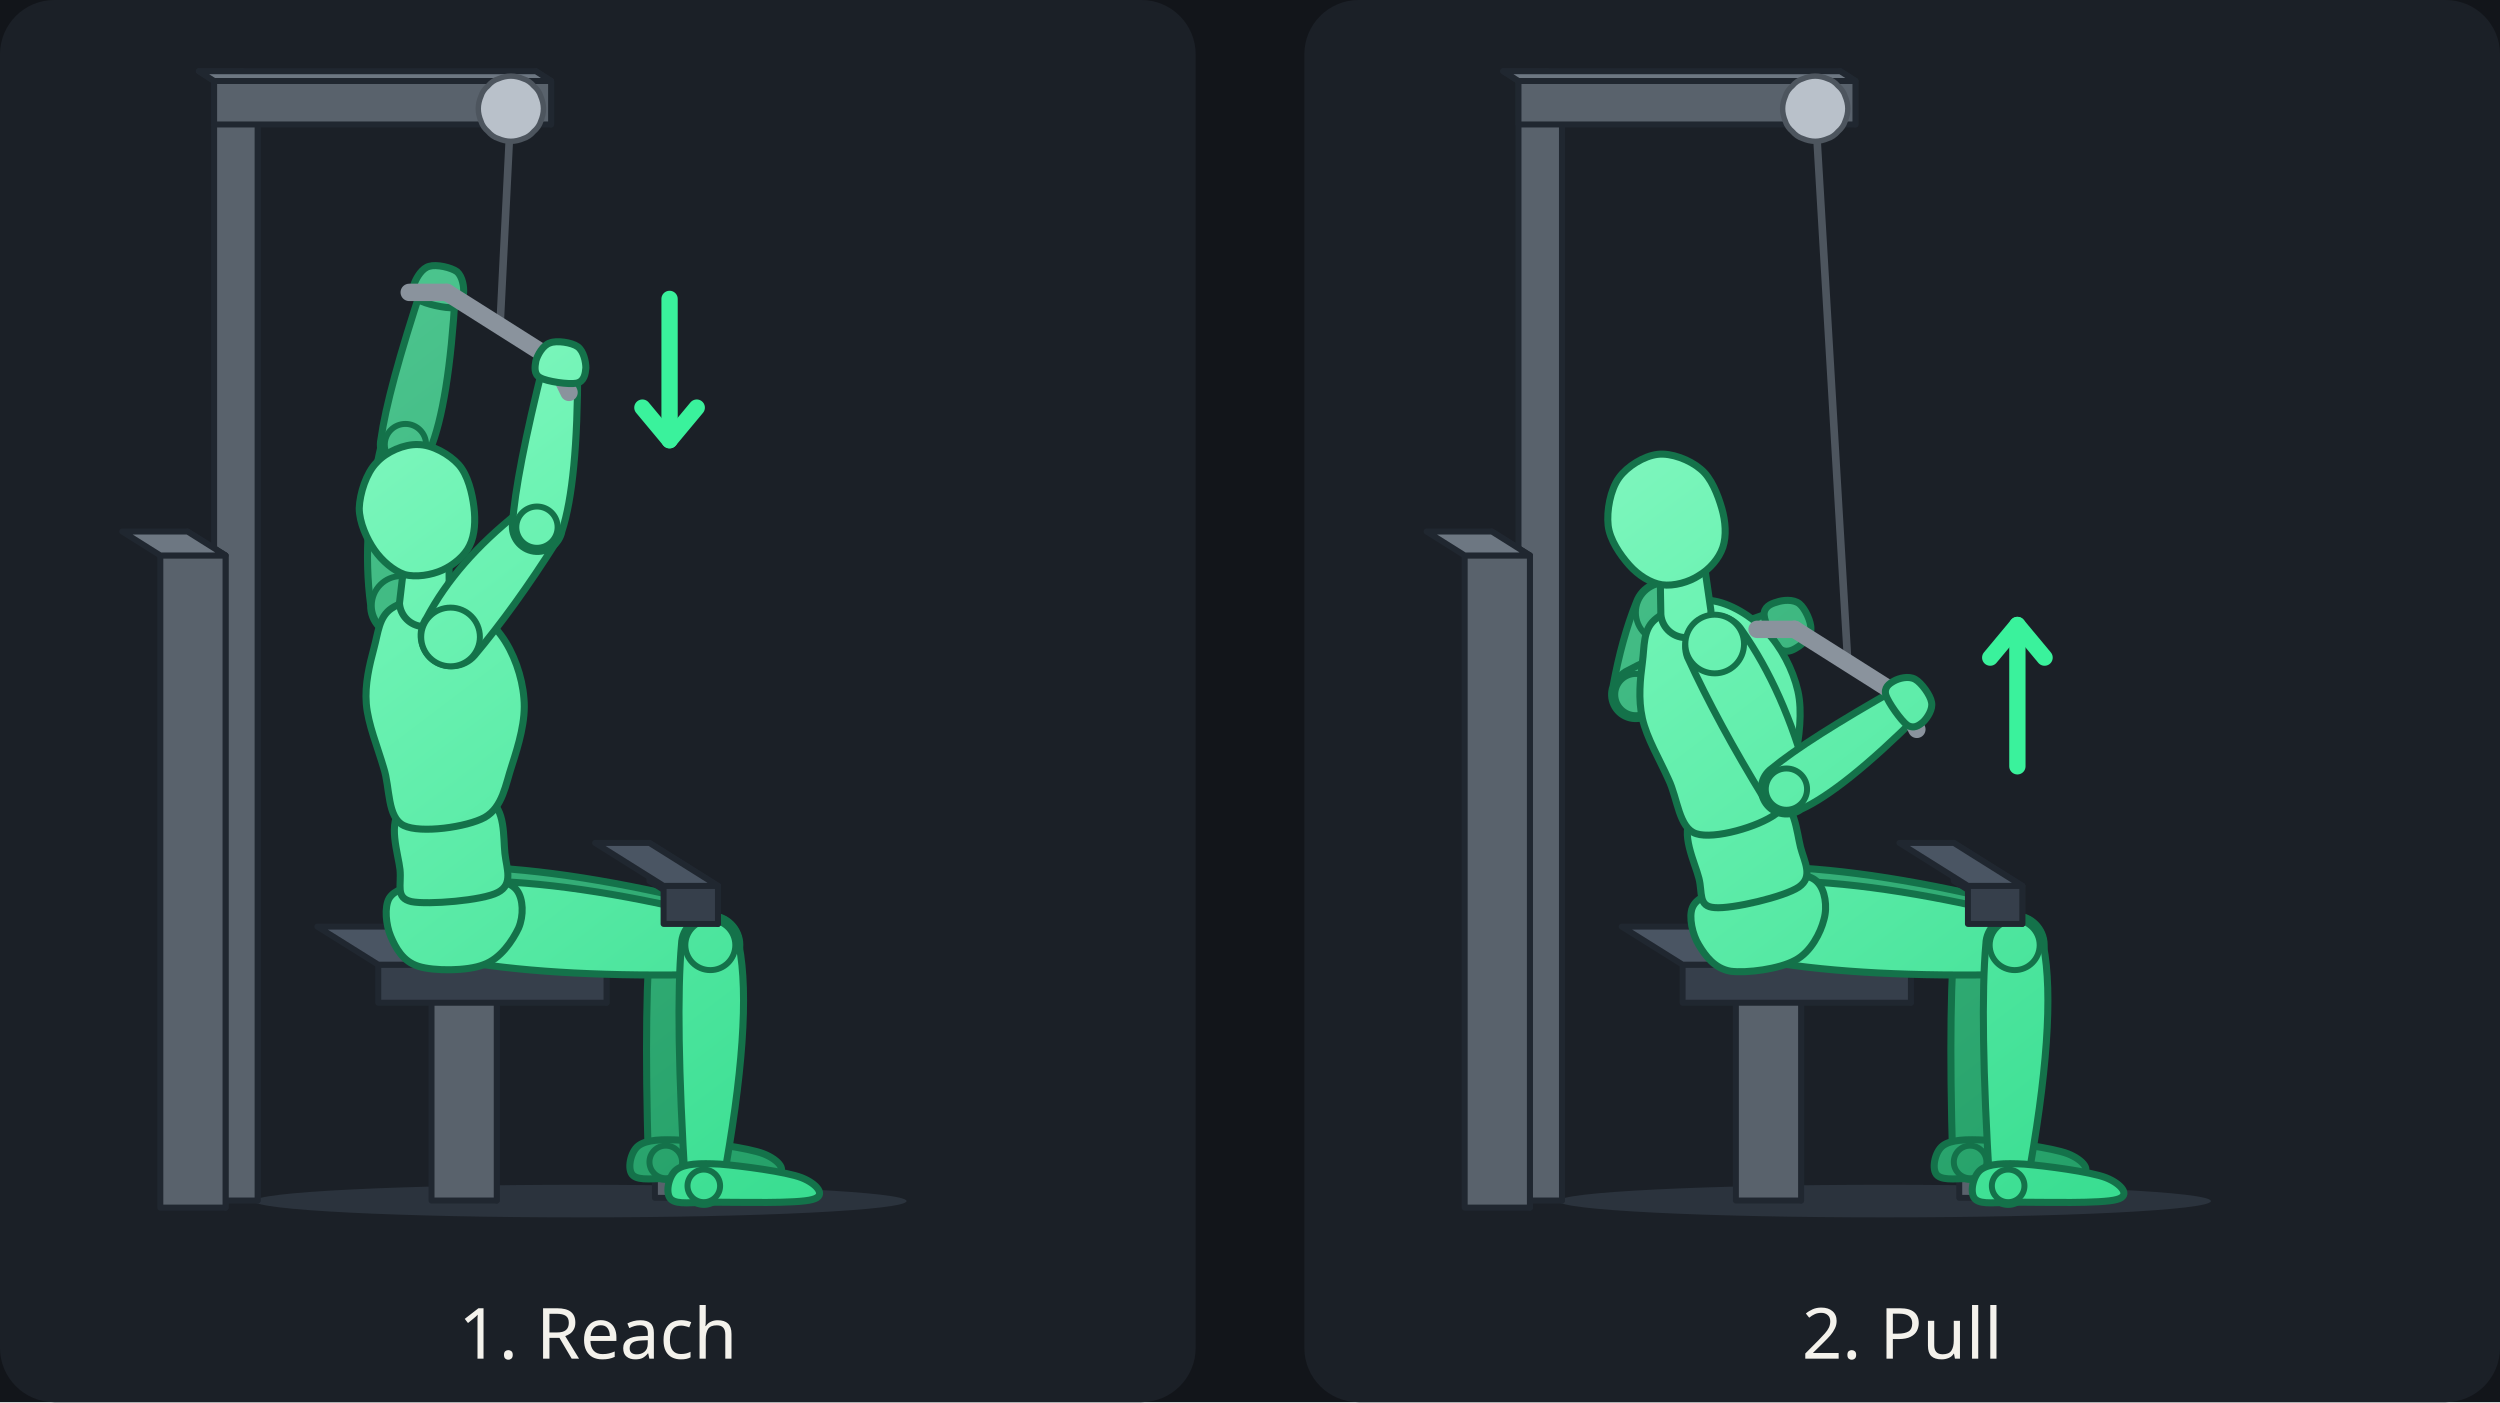
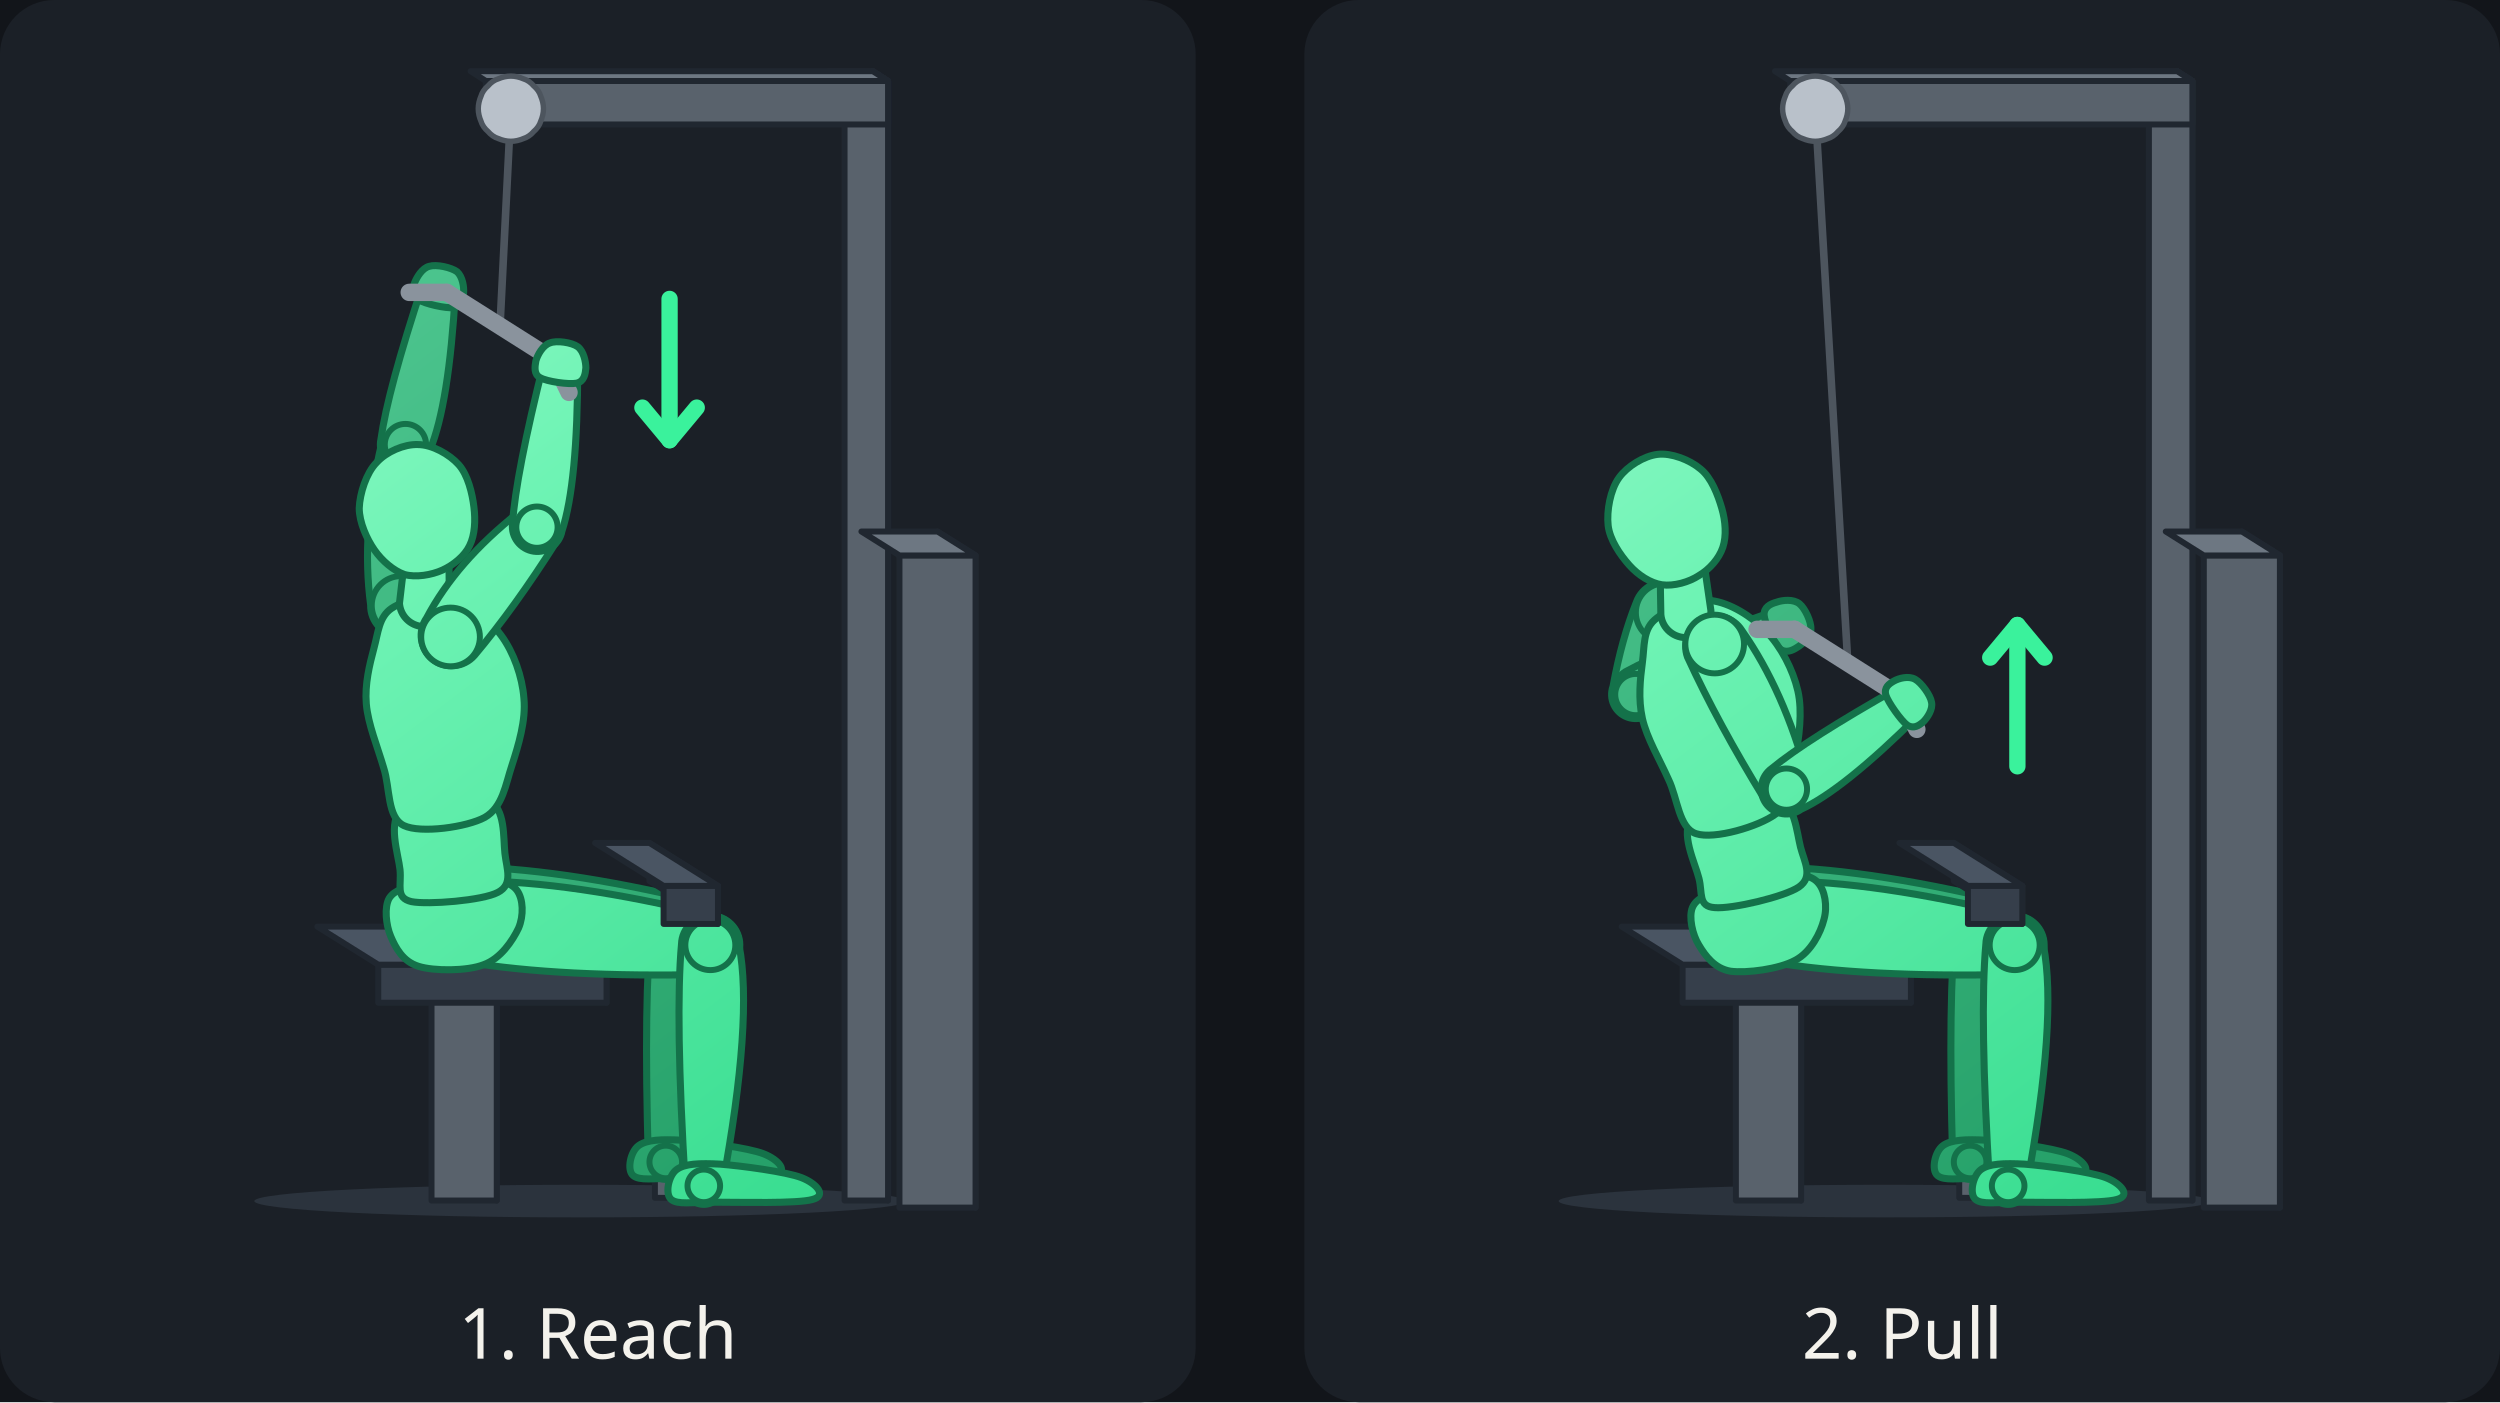
<svg xmlns="http://www.w3.org/2000/svg" viewBox="0 0 460 258" width="920" height="516">
  <rect width="100%" height="100%" fill="#12151a" />
  <g transform="translate(0 0)">
    <rect width="220" height="258" rx="10" fill="#1b2027" />
    <svg x="0" y="0" width="220" height="232" class="guide-figure" viewBox="16 4 220 232" role="img" aria-label="Lat pulldown, Reach: Rig sample: reach position.">
      <defs>
        <linearGradient id="lat-pulldown-reach-mint" gradientUnits="userSpaceOnUse" x1="16" y1="4" x2="192" y2="236">
          <stop offset="0" stop-color="#b4ffdc" />
          <stop offset="0.45" stop-color="#6ef3b4" />
          <stop offset="1" stop-color="#2fd98a" />
        </linearGradient>
        <linearGradient id="lat-pulldown-reach-far" gradientUnits="userSpaceOnUse" x1="16" y1="4" x2="192" y2="236">
          <stop offset="0" stop-color="#5fd6a0" />
          <stop offset="1" stop-color="#1e9a62" />
        </linearGradient>
      </defs>
      <ellipse class="g-ground" cx="122.8" cy="225" rx="60" ry="3" fill="#2b333d" />
      <g class="g-machine">
-         <path d="M60.6 223.1 L63.4 224.9 L63.4 18.9 L60.6 17.1 Z" fill="#4b535c" stroke="#202730" stroke-width="1.1" stroke-linejoin="round" />
-         <path d="M55.4 224.9 L63.4 224.9 L63.4 18.9 L55.4 18.9 Z" fill="#59626c" stroke="#202730" stroke-width="1.1" stroke-linejoin="round" />
-         <path d="M52.6 17.1 L60.6 17.1 L63.4 18.9 L55.4 18.9 Z" fill="#6d7782" stroke="#202730" stroke-width="1.1" stroke-linejoin="round" />
-         <path d="M114.6 25.1 L117.4 26.9 L117.4 18.9 L114.6 17.1 Z" fill="#4b535c" stroke="#202730" stroke-width="1.1" stroke-linejoin="round" />
-         <path d="M55.4 26.9 L117.4 26.9 L117.4 18.9 L55.4 18.9 Z" fill="#59626c" stroke="#202730" stroke-width="1.1" stroke-linejoin="round" />
-         <path d="M52.6 17.1 L114.6 17.1 L117.4 18.9 L55.4 18.9 Z" fill="#6d7782" stroke="#202730" stroke-width="1.1" stroke-linejoin="round" />
-         <path d="M50.5 221.8 L57.5 226.2 L57.5 106.2 L50.5 101.8 Z" fill="#4b535c" stroke="#202730" stroke-width="1.1" stroke-linejoin="round" />
-         <path d="M45.5 226.2 L57.5 226.2 L57.5 106.2 L45.5 106.2 Z" fill="#59626c" stroke="#202730" stroke-width="1.1" stroke-linejoin="round" />
-         <path d="M38.5 101.8 L50.5 101.8 L57.5 106.2 L45.5 106.2 Z" fill="#6d7782" stroke="#202730" stroke-width="1.1" stroke-linejoin="round" />
+         <path d="M176.6 223.1 L179.4 224.9 L179.4 18.9 L176.6 17.1 Z" fill="#4b535c" stroke="#202730" stroke-width="1.1" stroke-linejoin="round" />
+         <path d="M171.4 224.9 L179.4 224.9 L179.4 18.9 L171.4 18.9 Z" fill="#59626c" stroke="#202730" stroke-width="1.1" stroke-linejoin="round" />
+         <path d="M168.6 17.1 L176.6 17.1 L179.4 18.9 L171.4 18.9 Z" fill="#6d7782" stroke="#202730" stroke-width="1.1" stroke-linejoin="round" />
+         <path d="M176.6 25.1 L179.4 26.9 L179.4 18.9 L176.6 17.1 Z" fill="#4b535c" stroke="#202730" stroke-width="1.1" stroke-linejoin="round" />
+         <path d="M105.4 26.9 L179.4 26.9 L179.4 18.9 L105.4 18.9 Z" fill="#59626c" stroke="#202730" stroke-width="1.1" stroke-linejoin="round" />
+         <path d="M102.6 17.1 L176.6 17.1 L179.4 18.9 L105.4 18.9 Z" fill="#6d7782" stroke="#202730" stroke-width="1.1" stroke-linejoin="round" />
+         <path d="M188.5 221.8 L195.5 226.2 L195.5 106.2 L188.5 101.8 Z" fill="#4b535c" stroke="#202730" stroke-width="1.1" stroke-linejoin="round" />
+         <path d="M181.5 226.2 L195.5 226.2 L195.5 106.2 L181.5 106.2 Z" fill="#59626c" stroke="#202730" stroke-width="1.1" stroke-linejoin="round" />
+         <path d="M174.5 101.8 L188.5 101.8 L195.5 106.2 L181.5 106.2 Z" fill="#6d7782" stroke="#202730" stroke-width="1.1" stroke-linejoin="round" />
        <path d="M138.1 223.6 L139.5 224.4 L139.5 170.5 L138.1 169.6 Z" fill="#4b535c" stroke="#202730" stroke-width="1.1" stroke-linejoin="round" />
        <path d="M136.5 224.4 L139.5 224.4 L139.5 170.5 L136.5 170.5 Z" fill="#59626c" stroke="#202730" stroke-width="1.1" stroke-linejoin="round" />
        <path d="M135.1 169.6 L138.1 169.6 L139.5 170.5 L136.5 170.5 Z" fill="#6d7782" stroke="#202730" stroke-width="1.1" stroke-linejoin="round" />
        <path d="M104.6 223.1 L107.4 224.9 L107.4 185.9 L104.6 184.1 Z" fill="#4b535c" stroke="#202730" stroke-width="1.1" stroke-linejoin="round" />
        <path d="M95.4 224.9 L107.4 224.9 L107.4 185.9 L95.4 185.9 Z" fill="#59626c" stroke="#202730" stroke-width="1.1" stroke-linejoin="round" />
        <path d="M92.6 184.1 L104.6 184.1 L107.4 185.9 L95.4 185.9 Z" fill="#6d7782" stroke="#202730" stroke-width="1.1" stroke-linejoin="round" />
        <path d="M116.4 181.5 L127.6 188.5 L127.6 181.5 L116.4 174.5 Z" fill="#2f3742" stroke="#202730" stroke-width="1.1" stroke-linejoin="round" />
        <path d="M85.6 188.5 L127.6 188.5 L127.6 181.5 L85.6 181.5 Z" fill="#363f4b" stroke="#202730" stroke-width="1.1" stroke-linejoin="round" />
        <path d="M74.4 174.5 L116.4 174.5 L127.6 181.5 L85.6 181.5 Z" fill="#4a5563" stroke="#202730" stroke-width="1.1" stroke-linejoin="round" />
      </g>
      <path class="g-body" d="M96.9 177.4 Q114.2 180.2 140.5 179.4 A5.2 5.2 0 0 0 141.4 169.1 Q115.7 163.2 98.2 163.5 A7 7 0 0 0 96.9 177.4 Z" fill="url(#lat-pulldown-reach-far)" stroke="#14724a" stroke-width="1.3" stroke-linejoin="round" />
      <path class="g-body" d="M135.9 174 Q134.4 187 135.3 217.6 A3.2 3.2 0 0 0 141.7 218 Q148.2 187.8 145.9 174.5 A5 5 0 0 0 135.9 174 Z" fill="url(#lat-pulldown-reach-far)" stroke="#14724a" stroke-width="1.3" stroke-linejoin="round" />
      <path class="g-body" d="M133.5 214.8 C135 213.7 137.7 213.6 141.5 213.8 C145.3 214.1 153.7 215.2 156.5 216.3 C159.3 217.4 161.2 219.6 158.5 220.3 C155.8 221.1 144.8 220.8 140.5 220.8 C136.2 220.8 133.7 221.3 132.5 220.3 C131.3 219.3 132 215.9 133.5 214.8 Z" fill="url(#lat-pulldown-reach-far)" stroke="#14724a" stroke-width="1.3" stroke-linejoin="round" />
      <circle class="g-joint" cx="138.5" cy="217.8" r="3" fill="url(#lat-pulldown-reach-far)" stroke="#14724a" stroke-width="1.1" />
      <circle class="g-joint" cx="140.9" cy="174.3" r="4.6" fill="url(#lat-pulldown-reach-far)" stroke="#14724a" stroke-width="1.1" />
      <path class="g-body" d="M95.4 115.6 Q96.1 102.3 95 85.9 A4.4 4.4 0 0 0 86.2 85.7 Q82.4 101.9 84.2 115.3 A5.6 5.6 0 0 0 95.4 115.6 Z" fill="url(#lat-pulldown-reach-far)" stroke="#14724a" stroke-width="1.3" stroke-linejoin="round" />
      <circle class="g-joint" cx="89.8" cy="115.4" r="5.4" fill="url(#lat-pulldown-reach-far)" stroke="#14724a" stroke-width="1.1" />
      <path class="g-body" d="M95.1 86.8 Q98.6 78.5 99.8 57.6 A3.1 3.1 0 0 0 93.8 56.3 Q87.3 76 86.1 84.8 A4.6 4.6 0 0 0 95.1 86.8 Z" fill="url(#lat-pulldown-reach-far)" stroke="#14724a" stroke-width="1.3" stroke-linejoin="round" />
      <circle class="g-joint" cx="90.6" cy="85.8" r="3.8" fill="url(#lat-pulldown-reach-far)" stroke="#14724a" stroke-width="1.1" />
      <path class="g-body" d="M101.3 57.9 C101.4 56.8 101.1 54.9 100.1 54 C99 53.2 96.3 52.6 95 53 C93.7 53.3 92.7 55 92.3 56 C91.9 57 91.7 58.4 92.9 59.1 C94.1 59.9 98.1 60.8 99.5 60.6 C100.9 60.4 101.2 59 101.3 57.9 Z" fill="url(#lat-pulldown-reach-far)" stroke="#14724a" stroke-width="1.3" stroke-linejoin="round" />
      <path class="g-body" d="M101.7 181 Q119.3 183.9 146.2 183.3 A5.4 5.4 0 0 0 147.2 172.5 Q121 166.1 103.2 166.1 A7.5 7.5 0 0 0 101.7 181 Z" fill="url(#lat-pulldown-reach-mint)" stroke="#14724a" stroke-width="1.3" stroke-linejoin="round" />
      <path class="g-body" d="M141.4 177.7 Q140.2 191 142.1 222.1 A3.4 3.4 0 0 0 148.9 222.3 Q154.6 191.4 152 178 A5.3 5.3 0 0 0 141.4 177.7 Z" fill="url(#lat-pulldown-reach-mint)" stroke="#14724a" stroke-width="1.3" stroke-linejoin="round" />
      <path class="g-body" d="M140.5 219.2 C142 218.1 144.7 218 148.5 218.2 C152.3 218.5 160.7 219.6 163.5 220.7 C166.3 221.8 168.2 224 165.5 224.7 C162.8 225.5 151.8 225.2 147.5 225.2 C143.2 225.2 140.7 225.7 139.5 224.7 C138.3 223.7 139 220.3 140.5 219.2 Z" fill="url(#lat-pulldown-reach-mint)" stroke="#14724a" stroke-width="1.3" stroke-linejoin="round" />
      <circle class="g-joint" cx="145.5" cy="222.2" r="3" fill="url(#lat-pulldown-reach-mint)" stroke="#14724a" stroke-width="1.1" />
      <circle class="g-joint" cx="146.7" cy="177.9" r="4.6" fill="url(#lat-pulldown-reach-mint)" stroke="#14724a" stroke-width="1.1" />
      <g class="g-machine">
        <path d="M135.5 166.1 L148.1 174 L148.1 167 L135.5 159.1 Z" fill="#2f3742" stroke="#202730" stroke-width="1.1" stroke-linejoin="round" />
        <path d="M138.1 174 L148.1 174 L148.1 167 L138.1 167 Z" fill="#363f4b" stroke="#202730" stroke-width="1.1" stroke-linejoin="round" />
        <path d="M125.5 159.1 L135.5 159.1 L148.1 167 L138.1 167 Z" fill="#4a5563" stroke="#202730" stroke-width="1.1" stroke-linejoin="round" />
      </g>
      <path class="g-body" d="M87.6 169.3 C86.7 170.9 87 174.2 87.9 176.3 C88.8 178.4 90.1 180.9 93 181.8 C95.8 182.7 102 182.7 105 181.5 C108.1 180.4 110.3 177.1 111.4 174.8 C112.4 172.5 112.3 169.4 111.1 167.8 C110 166.3 107.3 165.7 104.3 165.5 C101.4 165.3 96.2 166 93.4 166.7 C90.6 167.3 88.6 167.7 87.6 169.3 Z" fill="url(#lat-pulldown-reach-mint)" stroke="#14724a" stroke-width="1.3" stroke-linejoin="round" />
      <path class="g-body" d="M90 152.9 C87.2 155.1 89.3 161.2 89.6 164 C89.9 166.9 88.7 169.2 91.7 169.9 C94.7 170.5 104.8 169.7 107.6 168.2 C110.5 166.7 109.2 163.8 108.9 161 C108.6 158.2 109 152.6 105.9 151.3 C102.7 149.9 92.7 150.8 90 152.9 Z" fill="url(#lat-pulldown-reach-mint)" stroke="#14724a" stroke-width="1.3" stroke-linejoin="round" />
      <path class="g-body" d="M84.8 123.3 C84 126.3 83.1 129.9 83.4 133.5 C83.7 137.2 85.5 141.5 86.6 145.3 C87.8 149 87.2 154.4 90.3 155.9 C93.4 157.4 101.9 156.2 105.2 154.4 C108.5 152.5 109 148.4 110.2 144.8 C111.4 141.1 112.8 136.5 112.4 132.5 C112.1 128.5 110.5 124 108.2 120.9 C105.9 117.7 102.3 114.6 98.9 113.8 C95.6 113 90.4 114.4 88.1 115.9 C85.7 117.5 85.6 120.4 84.8 123.3 Z" fill="url(#lat-pulldown-reach-mint)" stroke="#14724a" stroke-width="1.3" stroke-linejoin="round" />
      <path class="g-body" d="M98.6 115.6 Q98.7 111.9 98.6 106.4 A4 4 0 0 0 90.6 106 Q89.9 111.4 89.5 115 A4.6 4.6 0 0 0 98.6 115.6 Z" fill="url(#lat-pulldown-reach-mint)" stroke="#14724a" stroke-width="1.3" stroke-linejoin="round" />
      <path class="g-body" d="M84.9 105.2 C83.5 103.2 82.1 100.1 82.1 97.5 C82.2 94.8 83.4 91 85.3 89.1 C87.1 87.1 90.4 85.7 92.9 85.8 C95.5 85.8 98.7 87.6 100.4 89.5 C102.1 91.4 102.9 94.8 103.2 97.3 C103.5 99.7 103.4 102.4 102.4 104.4 C101.5 106.3 99.4 108 97.4 108.9 C95.4 109.8 92.5 110.3 90.4 109.7 C88.4 109 86.3 107.2 84.9 105.2 Z" fill="url(#lat-pulldown-reach-mint)" stroke="#14724a" stroke-width="1.3" stroke-linejoin="round" />
      <path class="g-body" d="M103.3 124.6 Q110.7 115.8 118.3 103.8 A4.4 4.4 0 0 0 111.4 98.3 Q100 107.3 94.5 117.7 A5.6 5.6 0 0 0 103.3 124.6 Z" fill="url(#lat-pulldown-reach-mint)" stroke="#14724a" stroke-width="1.3" stroke-linejoin="round" />
      <circle class="g-joint" cx="98.9" cy="121.2" r="5.4" fill="url(#lat-pulldown-reach-mint)" stroke="#14724a" stroke-width="1.1" />
      <path class="g-body" d="M119.4 101.7 Q122.3 92.9 122.3 71.5 A3.1 3.1 0 0 0 116.1 70.6 Q110.9 91.3 110.3 100.4 A4.6 4.6 0 0 0 119.4 101.7 Z" fill="url(#lat-pulldown-reach-mint)" stroke="#14724a" stroke-width="1.3" stroke-linejoin="round" />
      <circle class="g-joint" cx="114.8" cy="101" r="3.8" fill="url(#lat-pulldown-reach-mint)" stroke="#14724a" stroke-width="1.1" />
      <g class="g-cable">
        <line x1="108" y1="64" x2="110" y2="24" stroke="#4d555e" stroke-width="1.4" stroke-linecap="round" />
        <path d="M104 24 C104 24.8 104.2 25.6 104.5 26.3 C104.7 27 105.2 27.7 105.8 28.2 C106.3 28.8 107 29.3 107.7 29.5 C108.4 29.8 109.2 30 110 30 C110.8 30 111.6 29.8 112.3 29.5 C113 29.3 113.7 28.8 114.2 28.2 C114.8 27.7 115.3 27 115.5 26.3 C115.8 25.6 116 24.8 116 24 C116 23.2 115.8 22.4 115.5 21.7 C115.3 21 114.8 20.3 114.2 19.8 C113.7 19.2 113 18.7 112.3 18.5 C111.6 18.2 110.8 18 110 18 C109.2 18 108.4 18.2 107.7 18.5 C107 18.7 106.3 19.2 105.8 19.8 C105.2 20.3 104.7 21 104.5 21.7 C104.2 22.4 104 23.2 104 24 Z" fill="#b9c1ca" stroke="#4d555e" stroke-width="1" />
        <line x1="91.3" y1="57.8" x2="98.2" y2="57.8" stroke="#8a939d" stroke-width="3.2" stroke-linecap="round" />
        <line x1="98.2" y1="57.8" x2="117.8" y2="70.2" stroke="#8a939d" stroke-width="3.2" stroke-linecap="round" />
        <line x1="117.8" y1="70.2" x2="120.7" y2="76.2" stroke="#8a939d" stroke-width="3.2" stroke-linecap="round" />
      </g>
      <path class="g-body" d="M123.8 71.7 C123.8 70.6 123.4 68.6 122.3 67.8 C121.2 67 118.4 66.6 117.2 67.1 C115.9 67.5 114.9 69.3 114.6 70.4 C114.4 71.5 114.2 72.9 115.4 73.5 C116.6 74.2 120.7 74.8 122.1 74.5 C123.5 74.2 123.7 72.8 123.8 71.7 Z" fill="url(#lat-pulldown-reach-mint)" stroke="#14724a" stroke-width="1.3" stroke-linejoin="round" />
      <g class="g-arrow" stroke="#3af29c">
        <path d="M139.2 59 L139.2 85" fill="none" stroke-width="3" stroke-linecap="round" />
        <path d="M134.2 79 L139.2 85 L144.2 79" fill="none" stroke-width="3" stroke-linecap="round" stroke-linejoin="round" />
      </g>
    </svg>
    <text x="110" y="250" fill="#f4f2ec" font-family="sans-serif" font-size="13" text-anchor="middle">1. Reach</text>
  </g>
  <g transform="translate(240 0)">
    <rect width="220" height="258" rx="10" fill="#1b2027" />
    <svg x="0" y="0" width="220" height="232" class="guide-figure" viewBox="16 4 220 232" role="img" aria-label="Lat pulldown, Pull: Rig sample: pull position.">
      <defs>
        <linearGradient id="lat-pulldown-pull-mint" gradientUnits="userSpaceOnUse" x1="16" y1="4" x2="192" y2="236">
          <stop offset="0" stop-color="#b4ffdc" />
          <stop offset="0.45" stop-color="#6ef3b4" />
          <stop offset="1" stop-color="#2fd98a" />
        </linearGradient>
        <linearGradient id="lat-pulldown-pull-far" gradientUnits="userSpaceOnUse" x1="16" y1="4" x2="192" y2="236">
          <stop offset="0" stop-color="#5fd6a0" />
          <stop offset="1" stop-color="#1e9a62" />
        </linearGradient>
      </defs>
      <ellipse class="g-ground" cx="122.8" cy="225" rx="60" ry="3" fill="#2b333d" />
      <g class="g-machine">
-         <path d="M60.6 223.1 L63.4 224.9 L63.4 18.9 L60.6 17.1 Z" fill="#4b535c" stroke="#202730" stroke-width="1.1" stroke-linejoin="round" />
-         <path d="M55.4 224.9 L63.4 224.9 L63.4 18.9 L55.4 18.9 Z" fill="#59626c" stroke="#202730" stroke-width="1.1" stroke-linejoin="round" />
-         <path d="M52.6 17.1 L60.6 17.1 L63.4 18.9 L55.4 18.9 Z" fill="#6d7782" stroke="#202730" stroke-width="1.1" stroke-linejoin="round" />
-         <path d="M114.6 25.1 L117.4 26.9 L117.4 18.9 L114.6 17.1 Z" fill="#4b535c" stroke="#202730" stroke-width="1.1" stroke-linejoin="round" />
-         <path d="M55.4 26.9 L117.4 26.9 L117.4 18.9 L55.4 18.9 Z" fill="#59626c" stroke="#202730" stroke-width="1.1" stroke-linejoin="round" />
-         <path d="M52.6 17.1 L114.6 17.1 L117.4 18.9 L55.4 18.9 Z" fill="#6d7782" stroke="#202730" stroke-width="1.1" stroke-linejoin="round" />
-         <path d="M50.5 221.8 L57.5 226.2 L57.5 106.2 L50.5 101.8 Z" fill="#4b535c" stroke="#202730" stroke-width="1.1" stroke-linejoin="round" />
-         <path d="M45.5 226.2 L57.5 226.2 L57.5 106.2 L45.5 106.2 Z" fill="#59626c" stroke="#202730" stroke-width="1.1" stroke-linejoin="round" />
-         <path d="M38.5 101.8 L50.5 101.8 L57.5 106.2 L45.5 106.2 Z" fill="#6d7782" stroke="#202730" stroke-width="1.1" stroke-linejoin="round" />
+         <path d="M176.6 223.1 L179.4 224.9 L179.4 18.9 L176.6 17.1 Z" fill="#4b535c" stroke="#202730" stroke-width="1.1" stroke-linejoin="round" />
+         <path d="M171.4 224.9 L179.4 224.9 L179.4 18.9 L171.4 18.9 Z" fill="#59626c" stroke="#202730" stroke-width="1.1" stroke-linejoin="round" />
+         <path d="M168.6 17.1 L176.6 17.1 L179.4 18.9 L171.4 18.9 Z" fill="#6d7782" stroke="#202730" stroke-width="1.1" stroke-linejoin="round" />
+         <path d="M176.6 25.1 L179.4 26.9 L179.4 18.9 L176.6 17.1 Z" fill="#4b535c" stroke="#202730" stroke-width="1.1" stroke-linejoin="round" />
+         <path d="M105.4 26.9 L179.4 26.9 L179.4 18.9 L105.4 18.9 Z" fill="#59626c" stroke="#202730" stroke-width="1.1" stroke-linejoin="round" />
+         <path d="M102.6 17.1 L176.6 17.1 L179.4 18.9 L105.4 18.9 Z" fill="#6d7782" stroke="#202730" stroke-width="1.1" stroke-linejoin="round" />
+         <path d="M188.5 221.8 L195.5 226.2 L195.5 106.2 L188.5 101.8 Z" fill="#4b535c" stroke="#202730" stroke-width="1.1" stroke-linejoin="round" />
+         <path d="M181.5 226.2 L195.5 226.2 L195.5 106.2 L181.5 106.2 Z" fill="#59626c" stroke="#202730" stroke-width="1.1" stroke-linejoin="round" />
+         <path d="M174.5 101.8 L188.5 101.8 L195.5 106.2 L181.5 106.2 Z" fill="#6d7782" stroke="#202730" stroke-width="1.1" stroke-linejoin="round" />
        <path d="M138.1 223.6 L139.5 224.4 L139.5 170.5 L138.1 169.6 Z" fill="#4b535c" stroke="#202730" stroke-width="1.1" stroke-linejoin="round" />
        <path d="M136.5 224.4 L139.5 224.4 L139.5 170.5 L136.5 170.5 Z" fill="#59626c" stroke="#202730" stroke-width="1.1" stroke-linejoin="round" />
        <path d="M135.1 169.6 L138.1 169.6 L139.5 170.5 L136.5 170.5 Z" fill="#6d7782" stroke="#202730" stroke-width="1.1" stroke-linejoin="round" />
        <path d="M104.6 223.1 L107.4 224.9 L107.4 185.9 L104.6 184.1 Z" fill="#4b535c" stroke="#202730" stroke-width="1.1" stroke-linejoin="round" />
        <path d="M95.4 224.9 L107.4 224.9 L107.4 185.9 L95.4 185.9 Z" fill="#59626c" stroke="#202730" stroke-width="1.1" stroke-linejoin="round" />
        <path d="M92.6 184.1 L104.6 184.1 L107.4 185.9 L95.4 185.9 Z" fill="#6d7782" stroke="#202730" stroke-width="1.1" stroke-linejoin="round" />
        <path d="M116.4 181.5 L127.6 188.5 L127.6 181.5 L116.4 174.5 Z" fill="#2f3742" stroke="#202730" stroke-width="1.1" stroke-linejoin="round" />
        <path d="M85.6 188.5 L127.6 188.5 L127.6 181.5 L85.6 181.5 Z" fill="#363f4b" stroke="#202730" stroke-width="1.1" stroke-linejoin="round" />
        <path d="M74.4 174.5 L116.4 174.5 L127.6 181.5 L85.6 181.5 Z" fill="#4a5563" stroke="#202730" stroke-width="1.1" stroke-linejoin="round" />
      </g>
      <path class="g-body" d="M96.9 177.4 Q114.2 180.2 140.5 179.4 A5.2 5.2 0 0 0 141.4 169.1 Q115.7 163.2 98.2 163.5 A7 7 0 0 0 96.9 177.4 Z" fill="url(#lat-pulldown-pull-far)" stroke="#14724a" stroke-width="1.3" stroke-linejoin="round" />
      <path class="g-body" d="M135.9 174 Q134.4 187 135.3 217.6 A3.2 3.2 0 0 0 141.7 218 Q148.2 187.8 145.9 174.5 A5 5 0 0 0 135.9 174 Z" fill="url(#lat-pulldown-pull-far)" stroke="#14724a" stroke-width="1.3" stroke-linejoin="round" />
      <path class="g-body" d="M133.5 214.8 C135 213.7 137.7 213.6 141.5 213.8 C145.3 214.1 153.7 215.2 156.5 216.3 C159.3 217.4 161.2 219.6 158.5 220.3 C155.8 221.1 144.8 220.8 140.5 220.8 C136.2 220.8 133.7 221.3 132.5 220.3 C131.3 219.3 132 215.9 133.5 214.8 Z" fill="url(#lat-pulldown-pull-far)" stroke="#14724a" stroke-width="1.3" stroke-linejoin="round" />
      <circle class="g-joint" cx="138.5" cy="217.8" r="3" fill="url(#lat-pulldown-pull-far)" stroke="#14724a" stroke-width="1.1" />
      <circle class="g-joint" cx="140.9" cy="174.3" r="4.6" fill="url(#lat-pulldown-pull-far)" stroke="#14724a" stroke-width="1.1" />
      <path class="g-body" d="M77.1 114.8 Q74.4 121.5 72.8 130.3 A4.4 4.4 0 0 0 81.1 133.3 Q87.2 126.1 87.7 118.6 A5.6 5.6 0 0 0 77.1 114.8 Z" fill="url(#lat-pulldown-pull-far)" stroke="#14724a" stroke-width="1.3" stroke-linejoin="round" />
      <circle class="g-joint" cx="82.4" cy="116.7" r="5.4" fill="url(#lat-pulldown-pull-far)" stroke="#14724a" stroke-width="1.1" />
      <path class="g-body" d="M78.9 135.9 Q87.9 133.6 106.1 121.8 A3.1 3.1 0 0 0 103.5 116.1 Q83.1 123.2 75.1 127.6 A4.6 4.6 0 0 0 78.9 135.9 Z" fill="url(#lat-pulldown-pull-far)" stroke="#14724a" stroke-width="1.3" stroke-linejoin="round" />
      <circle class="g-joint" cx="77" cy="131.8" r="3.8" fill="url(#lat-pulldown-pull-far)" stroke="#14724a" stroke-width="1.1" />
      <path class="g-body" d="M106.7 123.1 C107.7 122.5 109.2 121.1 109.2 119.8 C109.3 118.4 108.1 115.9 107.1 115.1 C106 114.2 104 114.4 102.9 114.8 C101.8 115.1 100.5 115.7 100.6 117.2 C100.7 118.6 102.4 122.3 103.4 123.3 C104.5 124.3 105.8 123.7 106.7 123.1 Z" fill="url(#lat-pulldown-pull-far)" stroke="#14724a" stroke-width="1.3" stroke-linejoin="round" />
      <path class="g-body" d="M101.7 181 Q119.3 183.9 146.2 183.3 A5.4 5.4 0 0 0 147.2 172.5 Q121 166.1 103.2 166.1 A7.5 7.5 0 0 0 101.7 181 Z" fill="url(#lat-pulldown-pull-mint)" stroke="#14724a" stroke-width="1.3" stroke-linejoin="round" />
      <path class="g-body" d="M141.4 177.7 Q140.2 191 142.1 222.1 A3.4 3.4 0 0 0 148.9 222.3 Q154.6 191.4 152 178 A5.3 5.3 0 0 0 141.4 177.7 Z" fill="url(#lat-pulldown-pull-mint)" stroke="#14724a" stroke-width="1.3" stroke-linejoin="round" />
      <path class="g-body" d="M140.5 219.2 C142 218.1 144.7 218 148.5 218.2 C152.3 218.5 160.7 219.6 163.5 220.7 C166.3 221.8 168.2 224 165.5 224.7 C162.8 225.5 151.8 225.2 147.5 225.2 C143.2 225.2 140.7 225.7 139.5 224.7 C138.3 223.7 139 220.3 140.5 219.2 Z" fill="url(#lat-pulldown-pull-mint)" stroke="#14724a" stroke-width="1.3" stroke-linejoin="round" />
      <circle class="g-joint" cx="145.5" cy="222.2" r="3" fill="url(#lat-pulldown-pull-mint)" stroke="#14724a" stroke-width="1.1" />
      <circle class="g-joint" cx="146.7" cy="177.9" r="4.6" fill="url(#lat-pulldown-pull-mint)" stroke="#14724a" stroke-width="1.1" />
      <g class="g-machine">
        <path d="M135.5 166.1 L148.1 174 L148.1 167 L135.5 159.1 Z" fill="#2f3742" stroke="#202730" stroke-width="1.1" stroke-linejoin="round" />
        <path d="M138.1 174 L148.1 174 L148.1 167 L138.1 167 Z" fill="#363f4b" stroke="#202730" stroke-width="1.1" stroke-linejoin="round" />
        <path d="M125.5 159.1 L135.5 159.1 L148.1 167 L138.1 167 Z" fill="#4a5563" stroke="#202730" stroke-width="1.1" stroke-linejoin="round" />
      </g>
      <path class="g-body" d="M87.4 171 C86.7 172.7 87.4 176 88.6 177.9 C89.8 179.9 91.5 182.2 94.4 182.7 C97.4 183.1 103.4 182.3 106.3 180.7 C109.2 179.2 111 175.6 111.6 173.2 C112.3 170.8 111.8 167.7 110.4 166.3 C109.1 164.9 106.4 164.7 103.4 165 C100.4 165.2 95.4 166.6 92.7 167.6 C90.1 168.6 88.1 169.3 87.4 171 Z" fill="url(#lat-pulldown-pull-mint)" stroke="#14724a" stroke-width="1.3" stroke-linejoin="round" />
      <path class="g-body" d="M87.4 154.5 C85 157 87.9 162.8 88.6 165.6 C89.3 168.3 88.4 170.8 91.5 171 C94.6 171.3 104.4 169 107 167.2 C109.7 165.3 108 162.6 107.3 159.9 C106.6 157.1 106.2 151.6 102.9 150.7 C99.6 149.8 89.8 152 87.4 154.5 Z" fill="url(#lat-pulldown-pull-mint)" stroke="#14724a" stroke-width="1.3" stroke-linejoin="round" />
      <path class="g-body" d="M78.2 125.9 C77.8 128.9 77.4 132.6 78.2 136.2 C79 139.8 81.4 143.8 83 147.4 C84.7 150.9 84.9 156.4 88.1 157.4 C91.4 158.5 99.6 156.1 102.7 153.8 C105.7 151.5 105.6 147.4 106.3 143.6 C107 139.8 107.7 135 106.8 131.1 C105.9 127.2 103.7 123 101 120.2 C98.3 117.4 94.3 114.9 90.8 114.5 C87.4 114.2 82.5 116.2 80.4 118.1 C78.3 120 78.6 122.9 78.2 125.9 Z" fill="url(#lat-pulldown-pull-mint)" stroke="#14724a" stroke-width="1.3" stroke-linejoin="round" />
      <path class="g-body" d="M90.8 116.3 Q90.3 112.7 89.5 107.3 A4 4 0 0 0 81.5 107.9 Q81.5 113.4 81.6 117.1 A4.6 4.6 0 0 0 90.8 116.3 Z" fill="url(#lat-pulldown-pull-mint)" stroke="#14724a" stroke-width="1.3" stroke-linejoin="round" />
      <path class="g-body" d="M75.8 108 C74.1 106.1 72.2 103.3 71.9 100.7 C71.6 98 72.3 94.1 73.9 91.9 C75.4 89.8 78.5 87.9 81 87.6 C83.5 87.3 86.9 88.6 88.9 90.3 C90.9 91.9 92.1 95.1 92.8 97.5 C93.5 99.9 93.7 102.6 93 104.7 C92.3 106.8 90.5 108.8 88.6 109.9 C86.8 111.1 84 111.9 81.8 111.6 C79.7 111.3 77.4 109.8 75.8 108 Z" fill="url(#lat-pulldown-pull-mint)" stroke="#14724a" stroke-width="1.3" stroke-linejoin="round" />
      <path class="g-body" d="M86.5 124.9 Q92.1 137.1 100.7 151.1 A4.4 4.4 0 0 0 108.6 147.2 Q104.3 131.1 96.5 120 A5.6 5.6 0 0 0 86.5 124.9 Z" fill="url(#lat-pulldown-pull-mint)" stroke="#14724a" stroke-width="1.3" stroke-linejoin="round" />
      <circle class="g-joint" cx="91.5" cy="122.5" r="5.4" fill="url(#lat-pulldown-pull-mint)" stroke="#14724a" stroke-width="1.1" />
      <path class="g-body" d="M107.4 152.9 Q115.1 149.4 129 135.6 A3.1 3.1 0 0 0 125.4 130.5 Q108.4 140.1 102 145.4 A4.6 4.6 0 0 0 107.4 152.9 Z" fill="url(#lat-pulldown-pull-mint)" stroke="#14724a" stroke-width="1.3" stroke-linejoin="round" />
      <circle class="g-joint" cx="104.7" cy="149.2" r="3.8" fill="url(#lat-pulldown-pull-mint)" stroke="#14724a" stroke-width="1.1" />
      <g class="g-cable">
        <line x1="116" y1="126" x2="110" y2="24" stroke="#4d555e" stroke-width="1.4" stroke-linecap="round" />
        <path d="M104 24 C104 24.8 104.2 25.6 104.5 26.3 C104.7 27 105.2 27.7 105.8 28.2 C106.3 28.8 107 29.3 107.7 29.5 C108.4 29.8 109.2 30 110 30 C110.8 30 111.6 29.8 112.3 29.5 C113 29.3 113.7 28.8 114.2 28.2 C114.8 27.7 115.3 27 115.5 26.3 C115.8 25.6 116 24.8 116 24 C116 23.2 115.8 22.4 115.5 21.7 C115.3 21 114.8 20.3 114.2 19.8 C113.7 19.2 113 18.7 112.3 18.5 C111.6 18.2 110.8 18 110 18 C109.2 18 108.4 18.2 107.7 18.5 C107 18.7 106.3 19.2 105.8 19.8 C105.2 20.3 104.7 21 104.5 21.7 C104.2 22.4 104 23.2 104 24 Z" fill="#b9c1ca" stroke="#4d555e" stroke-width="1" />
        <line x1="99.3" y1="119.8" x2="106.2" y2="119.8" stroke="#8a939d" stroke-width="3.2" stroke-linecap="round" />
        <line x1="106.2" y1="119.8" x2="125.8" y2="132.2" stroke="#8a939d" stroke-width="3.2" stroke-linecap="round" />
        <line x1="125.8" y1="132.2" x2="128.7" y2="138.2" stroke="#8a939d" stroke-width="3.2" stroke-linecap="round" />
      </g>
      <path class="g-body" d="M129.9 136.8 C130.6 136.1 131.7 134.5 131.4 133.2 C131.2 131.9 129.5 129.6 128.4 129 C127.2 128.3 125.4 128.8 124.5 129.3 C123.6 129.8 122.6 130.5 123 131.9 C123.4 133.2 125.8 136.6 126.9 137.4 C128.1 138.2 129.1 137.5 129.9 136.8 Z" fill="url(#lat-pulldown-pull-mint)" stroke="#14724a" stroke-width="1.3" stroke-linejoin="round" />
      <g class="g-arrow" stroke="#3af29c">
        <path d="M147.2 145 L147.2 119" fill="none" stroke-width="3" stroke-linecap="round" />
        <path d="M142.2 125 L147.2 119 L152.2 125" fill="none" stroke-width="3" stroke-linecap="round" stroke-linejoin="round" />
      </g>
    </svg>
    <text x="110" y="250" fill="#f4f2ec" font-family="sans-serif" font-size="13" text-anchor="middle">2. Pull</text>
  </g>
</svg>
